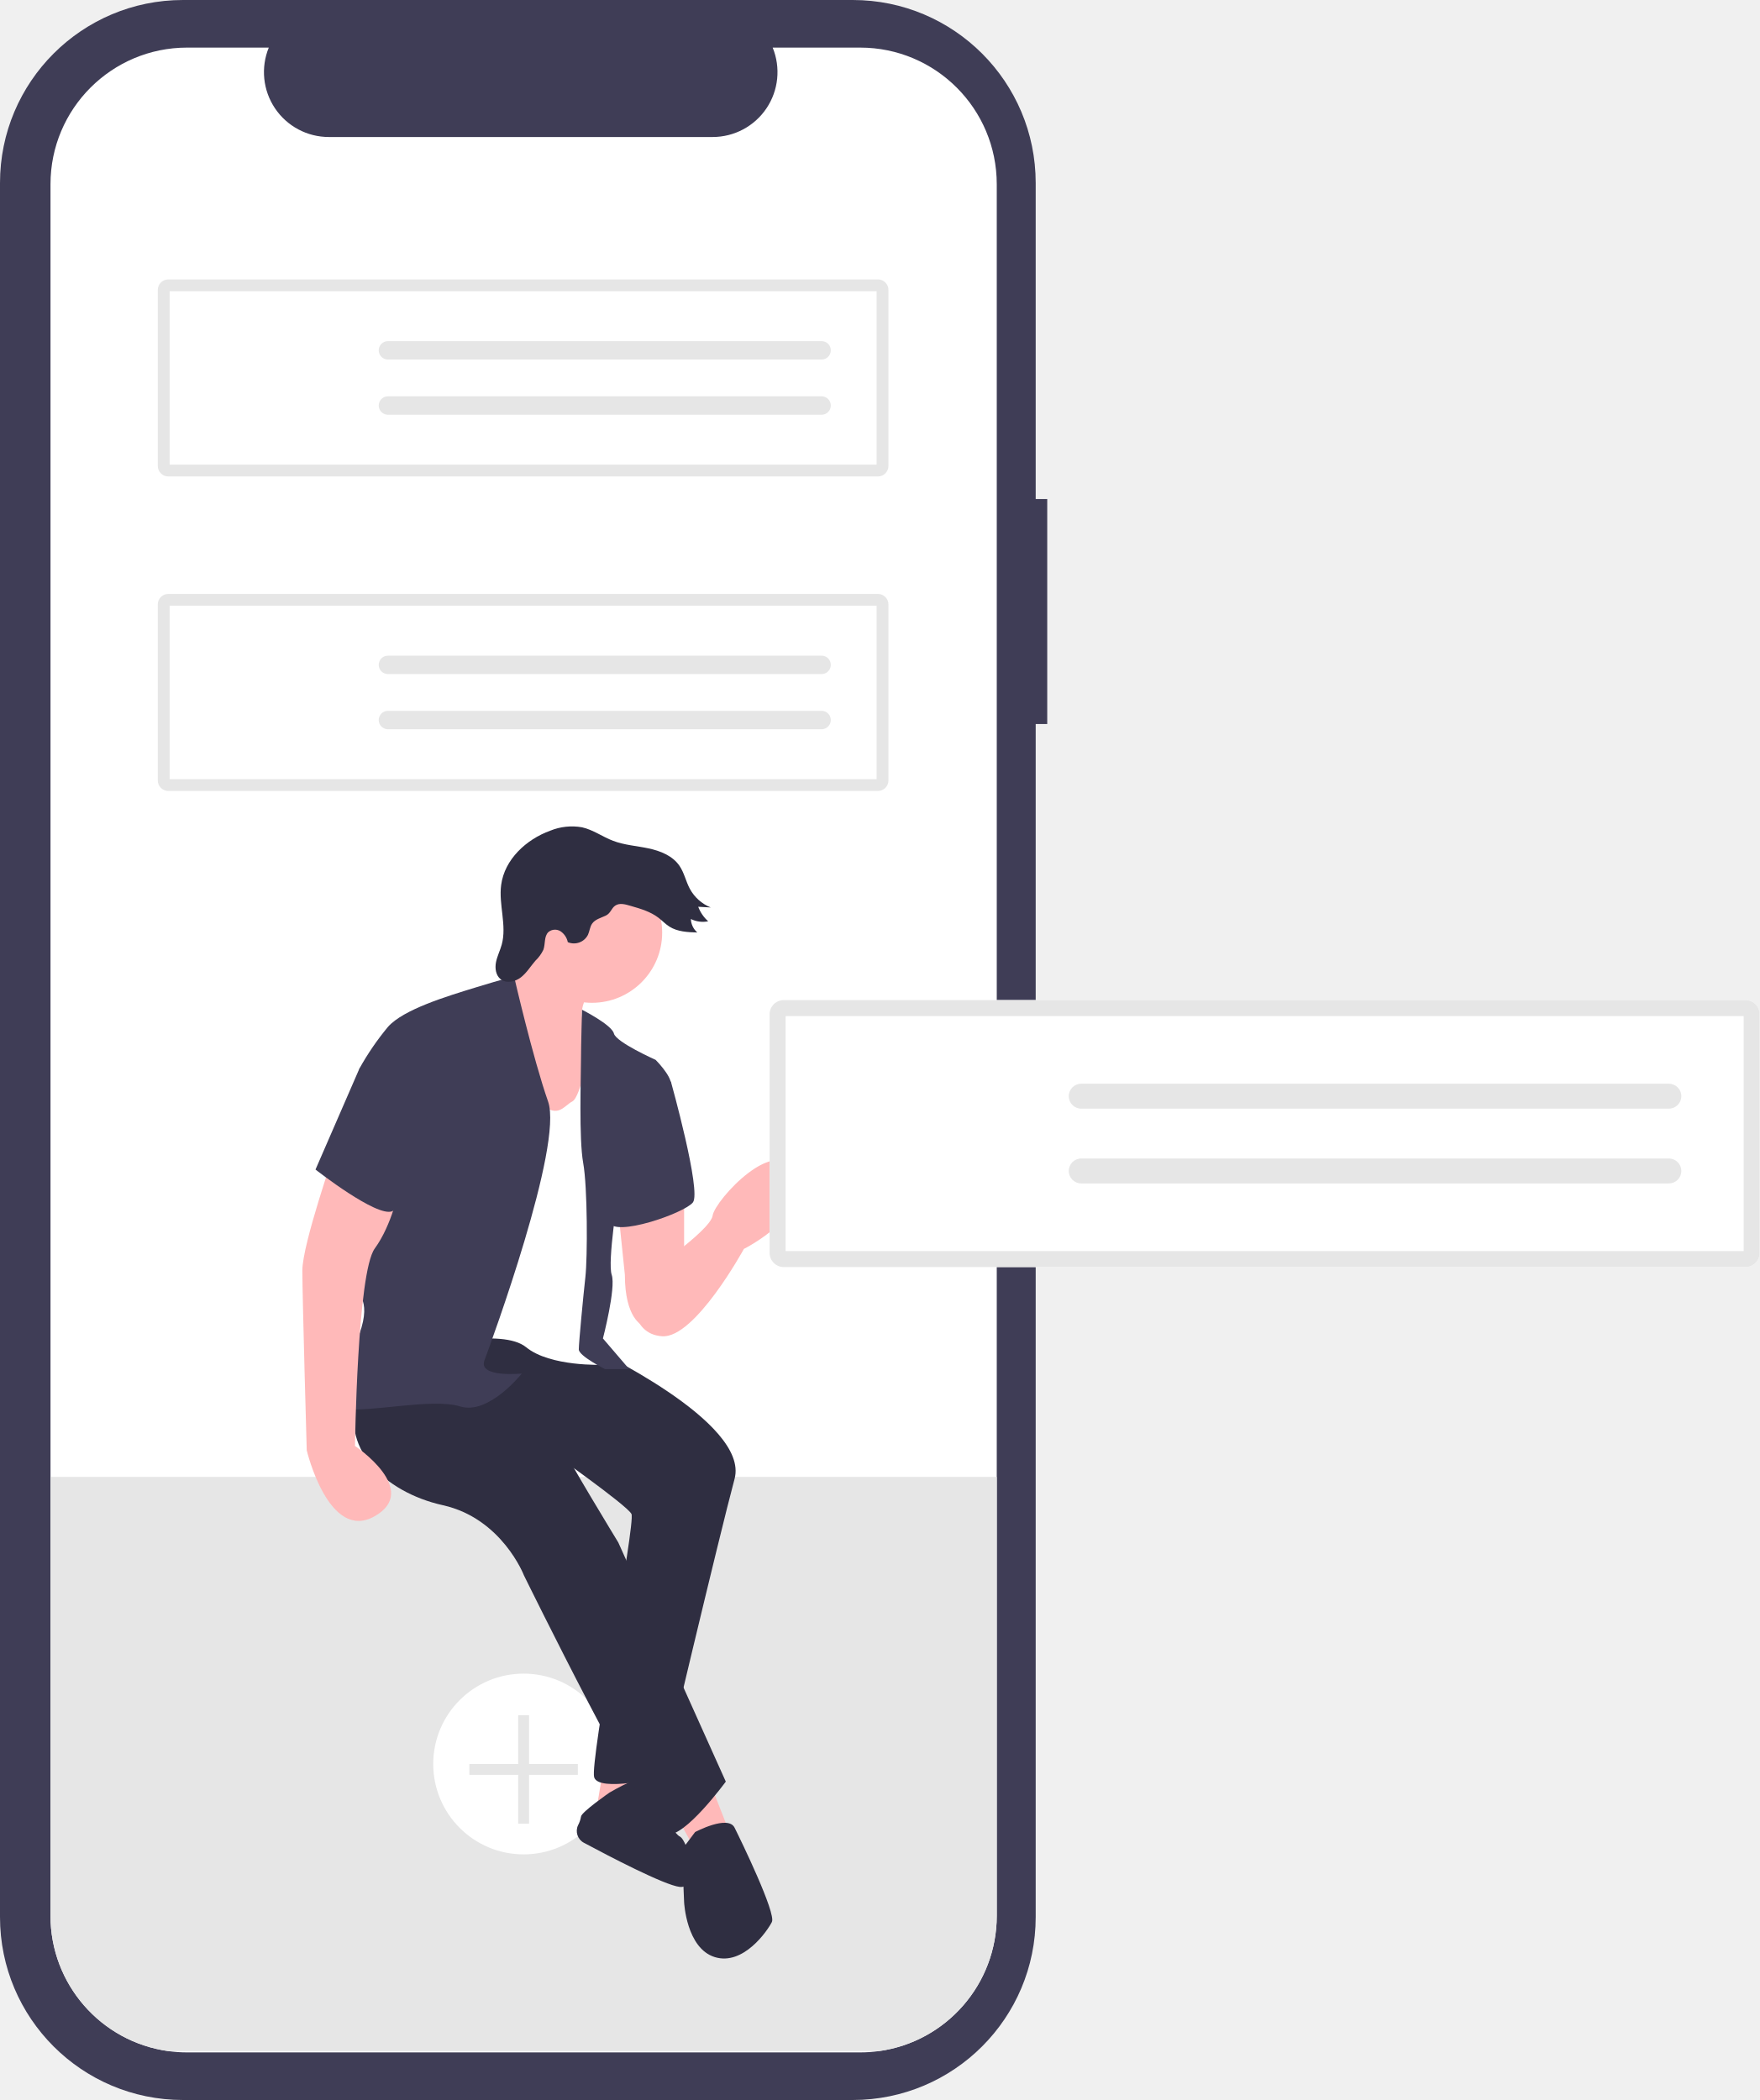
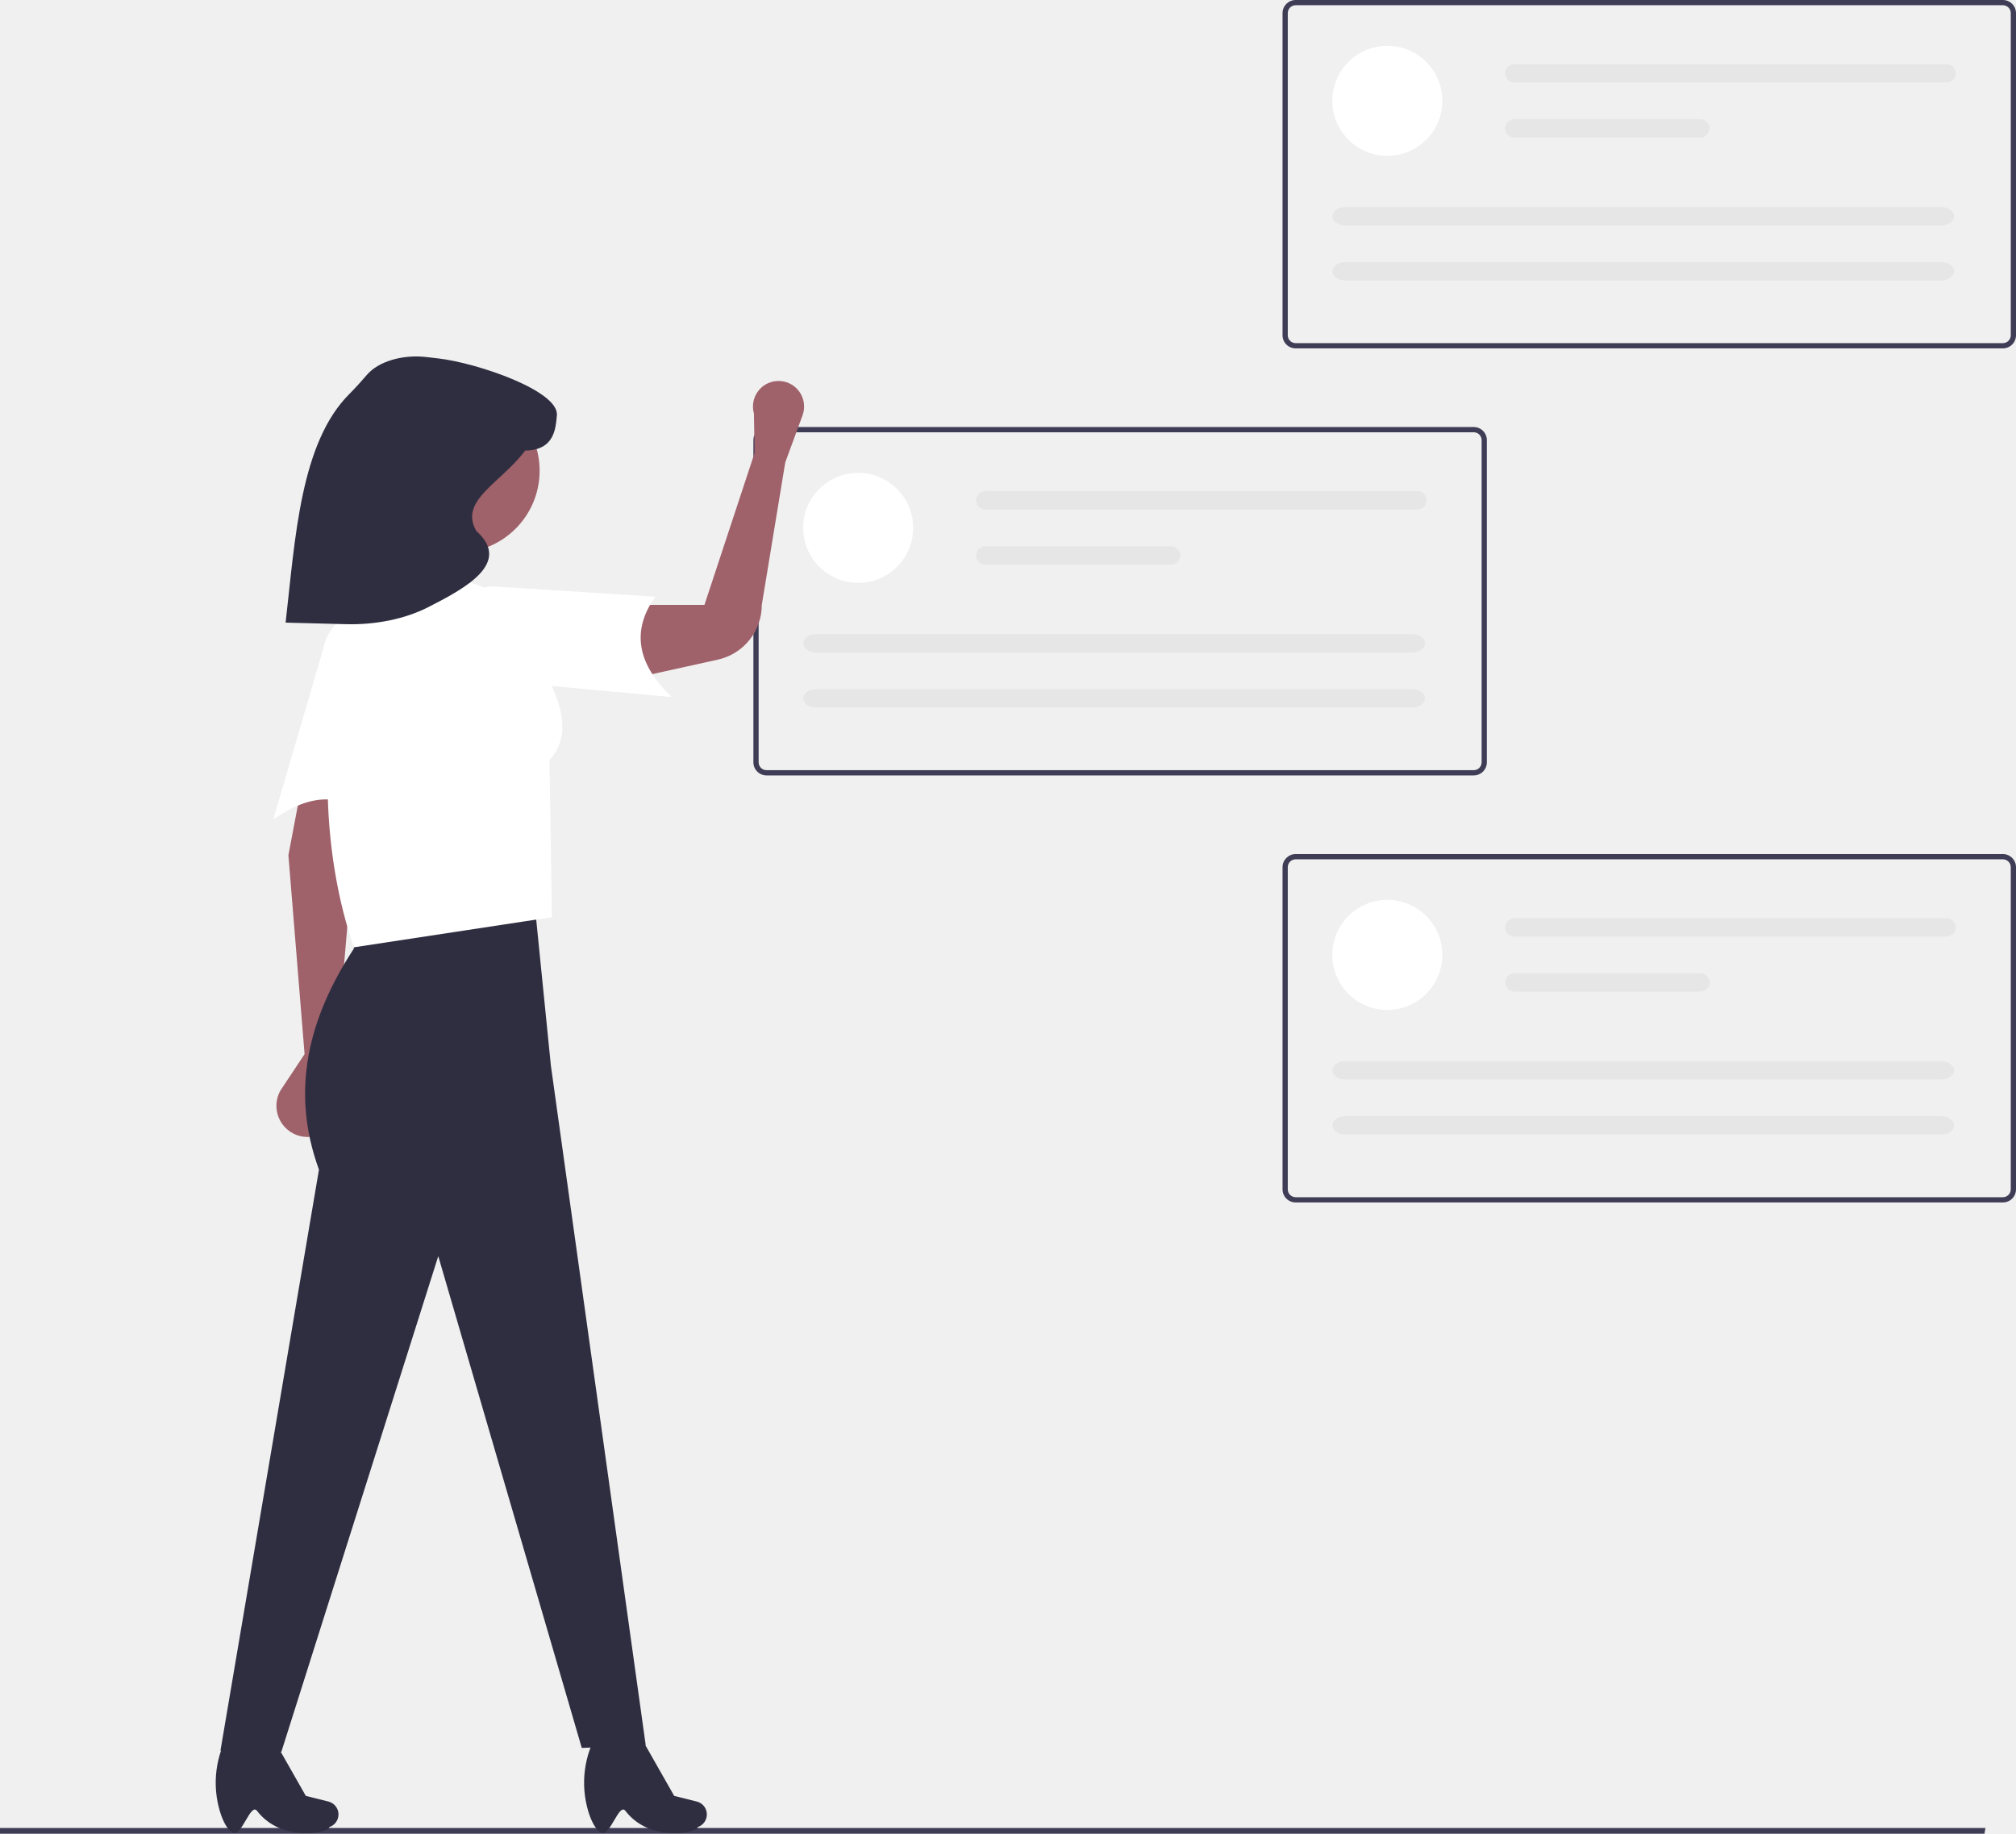
- <svg xmlns="http://www.w3.org/2000/svg" id="e52a4b2b-2a17-41ef-b2dc-8e680caf5c3b" data-name="Layer 1" width="609.767" height="727.778" viewBox="0 0 609.767 727.778">
-   <path d="M658.006,259.058h-3.999V149.513A63.402,63.402,0,0,0,590.605,86.111H358.518a63.402,63.402,0,0,0-63.402,63.402V750.487A63.402,63.402,0,0,0,358.518,813.889H590.605a63.402,63.402,0,0,0,63.402-63.402V337.034h3.999Z" transform="translate(-295.1163 -86.11098)" fill="#3f3d56" />
-   <path d="M640.514,149.955v600.09a47.345,47.345,0,0,1-40.83,46.9,46.768,46.768,0,0,1-6.52.45h-233.21a46.769,46.769,0,0,1-6.52-.45,47.345,47.345,0,0,1-40.82-46.9v-600.09a47.351,47.351,0,0,1,47.35-47.35h28.29a22.486,22.486,0,0,0,20.83,30.99h132.96a22.481,22.481,0,0,0,20.82-30.99h30.3A47.351,47.351,0,0,1,640.514,149.955Z" transform="translate(-295.1163 -86.11098)" fill="#fff" />
-   <path d="M640.514,597.945v152.1a47.345,47.345,0,0,1-40.83,46.9h-246.25a47.345,47.345,0,0,1-40.82-46.9v-152.1Z" transform="translate(-295.1163 -86.11098)" fill="#e6e6e6" />
-   <circle cx="181.447" cy="611.334" r="31.32" fill="#fff" />
-   <polygon points="200.239 611.334 183.327 611.334 183.327 594.421 179.568 594.421 179.568 611.334 162.655 611.334 162.655 615.092 179.568 615.092 179.568 632.005 183.327 632.005 183.327 615.092 200.239 615.092 200.239 611.334" fill="#e6e6e6" />
-   <path d="M532.177,500.548v28.131L517.731,545.405s-6.082-2.281-6.082-17.487L509.368,505.87Z" transform="translate(-295.1163 -86.11098)" fill="#ffb9b9" />
-   <path d="M517.731,528.679s23.569-15.966,24.329-21.288,22.605-29.279,28.891-14.445c5.932,13.999-18.068,25.999-18.068,25.999s-16.906,31.022-28.31,30.262S513.169,534.001,517.731,528.679Z" transform="translate(-295.1163 -86.11098)" fill="#ffb9b9" />
-   <polygon points="208.93 613.633 206.649 627.319 218.814 624.277 218.814 613.633 208.93 613.633" fill="#ffb9b9" />
-   <path d="M506.327,707.347s14.06-8.33,14.633-4.545,6.655,18.23,9.696,19.751,6.843,18.247,0,17.487c-5.3-.589-24.738-10.755-33.234-15.31a4.643,4.643,0,0,1-1.996-6.067,9.579,9.579,0,0,0,1.017-2.952C496.443,714.189,506.327,707.347,506.327,707.347Z" transform="translate(-295.1163 -86.11098)" fill="#2f2e41" />
-   <path d="M499.484,553.008s55.501,25.85,50.179,45.617-25.089,103.399-25.089,103.399-22.048,5.322-23.569,0,14.445-88.193,12.925-91.235-29.651-22.809-29.651-22.809l-57.782-24.329,24.329-22.809Z" transform="translate(-295.1163 -86.11098)" fill="#2f2e41" />
-   <polygon points="246.184 618.195 253.027 635.682 240.862 641.004 233.259 627.319 246.184 618.195" fill="#ffb9b9" />
-   <path d="M500.245,428.321s-6.843,9.123-1.521,13.685,1.521,21.288,1.521,21.288l-6.843,19.007-27.37-5.322V445.808l1.521-15.206S481.237,417.677,482.758,407.793,500.245,428.321,500.245,428.321Z" transform="translate(-295.1163 -86.11098)" fill="#ffb9b9" />
-   <path d="M454.627,546.926s35.734,39.535,35.734,41.056S509.368,620.674,509.368,620.674l37.254,82.871s-14.445,19.767-20.528,18.247-49.419-89.714-49.419-89.714-7.603-19.767-28.131-24.329-36.494-20.528-28.891-38.775S454.627,546.926,454.627,546.926Z" transform="translate(-295.1163 -86.11098)" fill="#2f2e41" />
-   <circle cx="205.128" cy="323.203" r="24.329" fill="#ffb9b9" />
-   <path d="M499.484,448.849s-3.041,17.487-6.082,19.007-5.322,6.843-12.165-.76-12.925-22.809-12.925-22.809l-23.569,28.891-2.281,79.83s26.61-6.843,34.973,0,26.61,6.082,26.61,6.082l-3.801-15.206,3.041-25.85-.76-23.569-.76-16.726Z" transform="translate(-295.1163 -86.11098)" fill="#ffffff" />
-   <path d="M496.806,436.052s10.281,5.194,11.042,8.235,14.445,9.123,14.445,9.123,5.322,5.322,5.322,8.363S509.368,499.788,509.368,499.788s-3.801,23.569-2.281,28.131-3.041,22.048-3.041,22.048l9.123,10.644h-8.363s-9.123-4.562-9.123-6.843,1.521-18.247,2.281-25.09.76-31.172-.76-39.535-.76-30.412-.76-35.734S496.806,436.052,496.806,436.052Z" transform="translate(-295.1163 -86.11098)" fill="#3f3d56" />
-   <path d="M473.254,424.507s-3.421.773-13.305,3.814-25.09,7.603-30.412,13.685a94.247,94.247,0,0,0-9.884,14.445l3.041,54.741s-6.082,11.404-5.322,17.487,6.843,6.843,2.281,19.767-13.685,24.329-5.322,25.85,30.412-3.801,40.295-.76,21.288-11.404,21.288-11.404-15.206,1.521-12.925-4.562,27.37-74.508,22.048-89.714S473.254,424.507,473.254,424.507Z" transform="translate(-295.1163 -86.11098)" fill="#3f3d56" />
-   <path d="M523.814,457.972l3.801,3.041s10.644,38.014,7.603,41.816-27.37,12.165-28.891,6.843S523.814,457.972,523.814,457.972Z" transform="translate(-295.1163 -86.11098)" fill="#3f3d56" />
-   <path d="M411.291,484.582s-11.404,32.692-11.404,41.816,1.521,62.344,1.521,62.344,7.603,31.945,23.569,22.822-6.843-24.343-6.843-24.343.76-60.063,6.843-68.426,8.363-20.528,8.363-20.528Z" transform="translate(-295.1163 -86.11098)" fill="#ffb9b9" />
-   <path d="M535.978,721.032s11.404-6.082,13.685-1.521,14.445,29.651,12.925,32.692-9.884,15.206-19.767,12.165-10.644-19.007-10.644-19.007l-.76-18.247Z" transform="translate(-295.1163 -86.11098)" fill="#2f2e41" />
-   <path d="M505.009,403.437c-1.676.789-3.664,1.26-4.717,2.784-.78,1.129-.858,2.596-1.427,3.845a5.437,5.437,0,0,1-6.995,2.558,6.032,6.032,0,0,0-2.46-3.736,3.583,3.583,0,0,0-4.254.234c-1.567,1.494-1.012,4.099-1.744,6.137a12.953,12.953,0,0,1-2.786,3.82c-1.664,1.92-2.99,4.172-4.994,5.734s-5.043,2.239-7.034.66c-1.674-1.327-2.021-3.776-1.615-5.874s1.415-4.029,1.983-6.088c1.848-6.692-1.098-13.836-.187-20.718,1.168-8.818,8.663-15.784,17.029-18.807a19.922,19.922,0,0,1,10.994-1.165c3.826.854,7.094,3.29,10.759,4.683,3.919,1.49,8.18,1.75,12.28,2.621s8.321,2.555,10.7,6.006c1.66,2.407,2.23,5.397,3.606,7.977a14.311,14.311,0,0,0,7.249,6.494l-4.335-.247a12.777,12.777,0,0,0,3.454,5.041,9.269,9.269,0,0,1-6.001-.793A6.523,6.523,0,0,0,536.752,409.28c-3.336-.1-6.853-.254-9.672-2.041-1.381-.875-2.506-2.094-3.806-3.086-2.769-2.115-6.205-3.118-9.554-4.079-1.759-.505-3.875-1.207-5.466-.075C506.93,400.94,506.721,402.631,505.009,403.437Z" transform="translate(-295.1163 -86.11098)" fill="#2f2e41" />
-   <path d="M431.058,447.328,419.654,456.452,404.448,491.425s21.288,16.726,26.61,14.445,14.445-42.576,14.445-42.576Z" transform="translate(-295.1163 -86.11098)" fill="#3f3d56" />
-   <ellipse cx="577.427" cy="499.71" rx="0.442" ry="0.376" transform="translate(-471.3144 536.8117) rotate(-50.15848)" fill="#f2f2f2" />
-   <path d="M566.731,432.699a4.942,4.942,0,0,0-4.937,4.937v82.657a4.942,4.942,0,0,0,4.937,4.937H899.947a4.942,4.942,0,0,0,4.937-4.937v-82.657a4.942,4.942,0,0,0-4.937-4.937Z" transform="translate(-295.1163 -86.11098)" fill="#fff" />
-   <path d="M566.731,432.699a4.942,4.942,0,0,0-4.937,4.937v82.657a4.942,4.942,0,0,0,4.937,4.937H899.947a4.942,4.942,0,0,0,4.937-4.937v-82.657a4.942,4.942,0,0,0-4.937-4.937Z" transform="translate(-295.1163 -86.11098)" fill="#e6e6e6" />
-   <path d="M567.347,519.675H899.33V438.253H567.347Z" transform="translate(-295.1163 -86.11098)" fill="#fff" />
-   <circle cx="314.809" cy="392.853" r="25.917" fill="#ffffff" />
-   <path d="M669.781,461.686a4.319,4.319,0,0,0,0,8.639H873.413a4.319,4.319,0,0,0,0-8.639Z" transform="translate(-295.1163 -86.11098)" fill="#e6e6e6" />
-   <path d="M669.781,487.603a4.319,4.319,0,0,0,0,8.639H873.413a4.319,4.319,0,0,0,0-8.639Z" transform="translate(-295.1163 -86.11098)" fill="#e6e6e6" />
-   <path d="M353.437,182.945a3.647,3.647,0,0,0-3.643,3.643v60.998a3.647,3.647,0,0,0,3.643,3.643H599.34a3.647,3.647,0,0,0,3.643-3.643v-60.998a3.647,3.647,0,0,0-3.643-3.643Z" transform="translate(-295.1163 -86.11098)" fill="#fff" />
-   <path d="M353.437,182.945a3.647,3.647,0,0,0-3.643,3.643v60.998a3.647,3.647,0,0,0,3.643,3.643H599.34a3.647,3.647,0,0,0,3.643-3.643v-60.998a3.647,3.647,0,0,0-3.643-3.643Z" transform="translate(-295.1163 -86.11098)" fill="#e6e6e6" />
-   <path d="M353.892,247.131H598.884V187.043H353.892Z" transform="translate(-295.1163 -86.11098)" fill="#fff" />
-   <circle cx="90.197" cy="130.976" r="19.126" fill="#ffffff" />
-   <path d="M429.485,204.336a3.188,3.188,0,0,0,0,6.375H579.758a3.188,3.188,0,1,0,0-6.375Z" transform="translate(-295.1163 -86.11098)" fill="#e6e6e6" />
-   <path d="M429.485,223.462a3.188,3.188,0,0,0,0,6.375H579.758a3.188,3.188,0,1,0,0-6.375Z" transform="translate(-295.1163 -86.11098)" fill="#e6e6e6" />
-   <path d="M353.437,291.945a3.647,3.647,0,0,0-3.643,3.643v60.998a3.647,3.647,0,0,0,3.643,3.643H599.34a3.647,3.647,0,0,0,3.643-3.643v-60.998a3.647,3.647,0,0,0-3.643-3.643Z" transform="translate(-295.1163 -86.11098)" fill="#fff" />
-   <path d="M353.437,291.945a3.647,3.647,0,0,0-3.643,3.643v60.998a3.647,3.647,0,0,0,3.643,3.643H599.34a3.647,3.647,0,0,0,3.643-3.643v-60.998a3.647,3.647,0,0,0-3.643-3.643Z" transform="translate(-295.1163 -86.11098)" fill="#e6e6e6" />
-   <path d="M353.892,356.131H598.884V296.043H353.892Z" transform="translate(-295.1163 -86.11098)" fill="#fff" />
-   <circle cx="90.197" cy="239.976" r="19.126" fill="#ffffff" />
-   <path d="M429.485,313.336a3.188,3.188,0,0,0,0,6.375H579.758a3.188,3.188,0,1,0,0-6.375Z" transform="translate(-295.1163 -86.11098)" fill="#e6e6e6" />
-   <path d="M429.485,332.462a3.188,3.188,0,0,0,0,6.375H579.758a3.188,3.188,0,1,0,0-6.375Z" transform="translate(-295.1163 -86.11098)" fill="#e6e6e6" />
+ <svg xmlns="http://www.w3.org/2000/svg" id="e9cedb39-6f65-4384-b75a-4a0d633b244e" data-name="Layer 1" width="769.612" height="699.927" viewBox="0 0 769.612 699.927">
+   <polygon points="757.569 699.927 0 699.927 0 697.745 757.964 697.745 757.569 699.927" fill="#3f3d56" />
+   <path d="M777.806,396.012H507.805a5.006,5.006,0,0,1-5-5V268.037a5.006,5.006,0,0,1,5-5H777.806a5.006,5.006,0,0,1,5,5V391.012A5.006,5.006,0,0,1,777.806,396.012ZM507.805,265.037a3.003,3.003,0,0,0-3,3V391.012a3.003,3.003,0,0,0,3,3H777.806a3.003,3.003,0,0,0,3-3V268.037a3.003,3.003,0,0,0-3-3Z" transform="translate(-215.194 -100.0367)" fill="#3f3d56" />
+   <circle cx="327.611" cy="201.488" r="21" fill="#ffffff" />
+   <path d="M591.305,287.524a3.5,3.5,0,0,0,0,7h165a3.5,3.5,0,0,0,0-7Z" transform="translate(-215.194 -100.0367)" fill="#e6e6e6" />
+   <path d="M591.305,308.524a3.5,3.5,0,0,0,0,7h71a3.5,3.5,0,0,0,0-7Z" transform="translate(-215.194 -100.0367)" fill="#e6e6e6" />
+   <path d="M526.698,342.097c-2.662,0-4.829,1.57-4.829,3.5s2.167,3.5,4.829,3.5H754.347c2.662,0,4.829-1.57,4.829-3.5s-2.167-3.5-4.829-3.5Z" transform="translate(-215.194 -100.0367)" fill="#e6e6e6" />
+   <path d="M526.698,363.097c-2.662,0-4.829,1.57-4.829,3.5s2.167,3.5,4.829,3.5H754.347c2.662,0,4.829-1.57,4.829-3.5s-2.167-3.5-4.829-3.5Z" transform="translate(-215.194 -100.0367)" fill="#e6e6e6" />
+   <path d="M979.806,233.012H709.805a5.006,5.006,0,0,1-5-5V105.037a5.006,5.006,0,0,1,5-5H979.806a5.006,5.006,0,0,1,5,5V228.012A5.006,5.006,0,0,1,979.806,233.012ZM709.805,102.037a3.003,3.003,0,0,0-3,3V228.012a3.003,3.003,0,0,0,3,3H979.806a3.003,3.003,0,0,0,3-3V105.037a3.003,3.003,0,0,0-3-3Z" transform="translate(-215.194 -100.0367)" fill="#3f3d56" />
+   <circle cx="529.611" cy="38.488" r="21" fill="#ffffff" />
+   <path d="M793.305,124.524a3.5,3.5,0,0,0,0,7h165a3.5,3.5,0,0,0,0-7Z" transform="translate(-215.194 -100.0367)" fill="#e6e6e6" />
+   <path d="M793.305,145.524a3.5,3.5,0,0,0,0,7h71a3.5,3.5,0,0,0,0-7Z" transform="translate(-215.194 -100.0367)" fill="#e6e6e6" />
+   <path d="M728.698,179.097c-2.662,0-4.829,1.57-4.829,3.5s2.167,3.5,4.829,3.5H956.347c2.662,0,4.829-1.57,4.829-3.5s-2.167-3.5-4.829-3.5Z" transform="translate(-215.194 -100.0367)" fill="#e6e6e6" />
+   <path d="M728.698,200.097c-2.662,0-4.829,1.57-4.829,3.5s2.167,3.5,4.829,3.5H956.347c2.662,0,4.829-1.57,4.829-3.5s-2.167-3.5-4.829-3.5Z" transform="translate(-215.194 -100.0367)" fill="#e6e6e6" />
+   <path d="M979.806,559.012H709.805a5.006,5.006,0,0,1-5-5V431.037a5.006,5.006,0,0,1,5-5H979.806a5.006,5.006,0,0,1,5,5V554.012A5.006,5.006,0,0,1,979.806,559.012ZM709.805,428.037a3.003,3.003,0,0,0-3,3V554.012a3.003,3.003,0,0,0,3,3H979.806a3.003,3.003,0,0,0,3-3V431.037a3.003,3.003,0,0,0-3-3Z" transform="translate(-215.194 -100.0367)" fill="#3f3d56" />
+   <circle cx="529.611" cy="364.488" r="21" fill="#ffffff" />
+   <path d="M793.305,450.524a3.5,3.5,0,0,0,0,7h165a3.5,3.5,0,0,0,0-7Z" transform="translate(-215.194 -100.0367)" fill="#e6e6e6" />
+   <path d="M793.305,471.524a3.5,3.5,0,0,0,0,7h71a3.5,3.5,0,0,0,0-7Z" transform="translate(-215.194 -100.0367)" fill="#e6e6e6" />
+   <path d="M728.698,505.097c-2.662,0-4.829,1.57-4.829,3.5s2.167,3.5,4.829,3.5H956.347c2.662,0,4.829-1.57,4.829-3.5s-2.167-3.5-4.829-3.5Z" transform="translate(-215.194 -100.0367)" fill="#e6e6e6" />
+   <path d="M728.698,526.097c-2.662,0-4.829,1.57-4.829,3.5s2.167,3.5,4.829,3.5H956.347c2.662,0,4.829-1.57,4.829-3.5s-2.167-3.5-4.829-3.5Z" transform="translate(-215.194 -100.0367)" fill="#e6e6e6" />
+   <path d="M331.469,502.399l-9.233,13.907a11.905,11.905,0,0,0,4.722,16.29h0a11.905,11.905,0,0,0,17.516-9.342l-1.515-12.891,7.111-83.582,12.129-54.976-25.183-7.149-11.722,61.823Z" transform="translate(-215.194 -100.0367)" fill="#9f616a" />
+   <path d="M461.694,766.161,437.289,767.222l-54.787-187.721L322.617,768.672l-23.27-.389,37.608-221.792c-11.065-30.319-3.884-58.015,13.264-84.277l2.579-16.384,66.453-1.18,6.245,62.153Z" transform="translate(-215.194 -100.0367)" fill="#2f2e41" />
+   <path d="M444.731,799.544c3.438,1.569,6.742-11.518,9.217-8.293,9.573,12.476,28.213,8.17,27.569,6.184a5.07,5.07,0,0,0,3.196-6.607h0a5.07,5.07,0,0,0-3.518-3.139l-8.626-2.157L459.025,761.714l-14.761-1.868-.373.61a38.059,38.059,0,0,0-4.079,31.121C441.041,795.509,442.712,798.622,444.731,799.544Z" transform="translate(-215.194 -100.0367)" fill="#2f2e41" />
+   <path d="M304.101,799.544c3.438,1.569,6.742-11.518,9.217-8.293,9.573,12.476,28.213,8.17,27.569,6.184a5.07,5.07,0,0,0,3.196-6.607h0a5.07,5.07,0,0,0-3.518-3.139l-8.626-2.157L318.395,761.714l-14.761-1.868-.373.61a38.059,38.059,0,0,0-4.079,31.121C300.41,795.509,302.081,798.622,304.101,799.544Z" transform="translate(-215.194 -100.0367)" fill="#2f2e41" />
+   <path d="M319.5,412.849l19.2-65.54a17.979,17.979,0,0,1,21.098-14.191h0a17.979,17.979,0,0,1,14.191,21.098l-15.697,59.854C346.918,402.093,333.85,402.712,319.5,412.849Z" transform="translate(-215.194 -100.0367)" fill="#ffffff" />
+   <path d="M489.216,351.823l-36.362,8.021,1.563-28.923h29.705l19.142-58.013-.251-15.013A9.764,9.764,0,0,1,511.567,245.485h0a9.764,9.764,0,0,1,9.947,13.233l-6.542,17.793L506.01,330.921v0A21.404,21.404,0,0,1,489.216,351.823Z" transform="translate(-215.194 -100.0367)" fill="#9f616a" />
+   <circle cx="174.734" cy="179.683" r="31.268" fill="#9f616a" />
+   <path d="M395.79,345.773l-46.12.782c7.365-23.096,12.424-44.69,11.725-62.536h35.176A306.82,306.82,0,0,0,395.79,345.773Z" transform="translate(-215.194 -100.0367)" fill="#9f616a" />
+   <path d="M425.886,450.13l-75.607,11.498c-11.944-34.662-12.296-74.664-5.923-104.268a48.678,48.678,0,0,1,13.131-38.946h0l36.74,3.908h0a23.511,23.511,0,0,1,17.667,17.085c14.175,19.652,24.56,38.247,13.075,50.744Z" transform="translate(-215.194 -100.0367)" fill="#ffffff" />
+   <path d="M471.615,366.097l-68.008-6.254a17.979,17.979,0,0,1-17.979-17.979v0a17.979,17.979,0,0,1,17.979-17.979l61.754,3.908C455.793,341.256,458.911,353.962,471.615,366.097Z" transform="translate(-215.194 -100.0367)" fill="#ffffff" />
+   <path d="M347.325,338.288l-23.099-.594c3.687-32.292,5.607-68.683,24.447-87.389,2.397-2.38,4.549-4.845,6.697-7.314,4.277-4.917,13.34-7.739,22.606-6.668l4.54.525c14.906,1.724,46.171,12.41,45.265,21.746-.461,4.754-.772,13.306-12.086,13.414-9.137,12.259-25.475,19.066-18.654,30.712,13.649,12.175-4.111,21.827-18.433,29.101C369.828,336.28,358.69,338.58,347.325,338.288Z" transform="translate(-215.194 -100.0367)" fill="#2f2e41" />
</svg>
